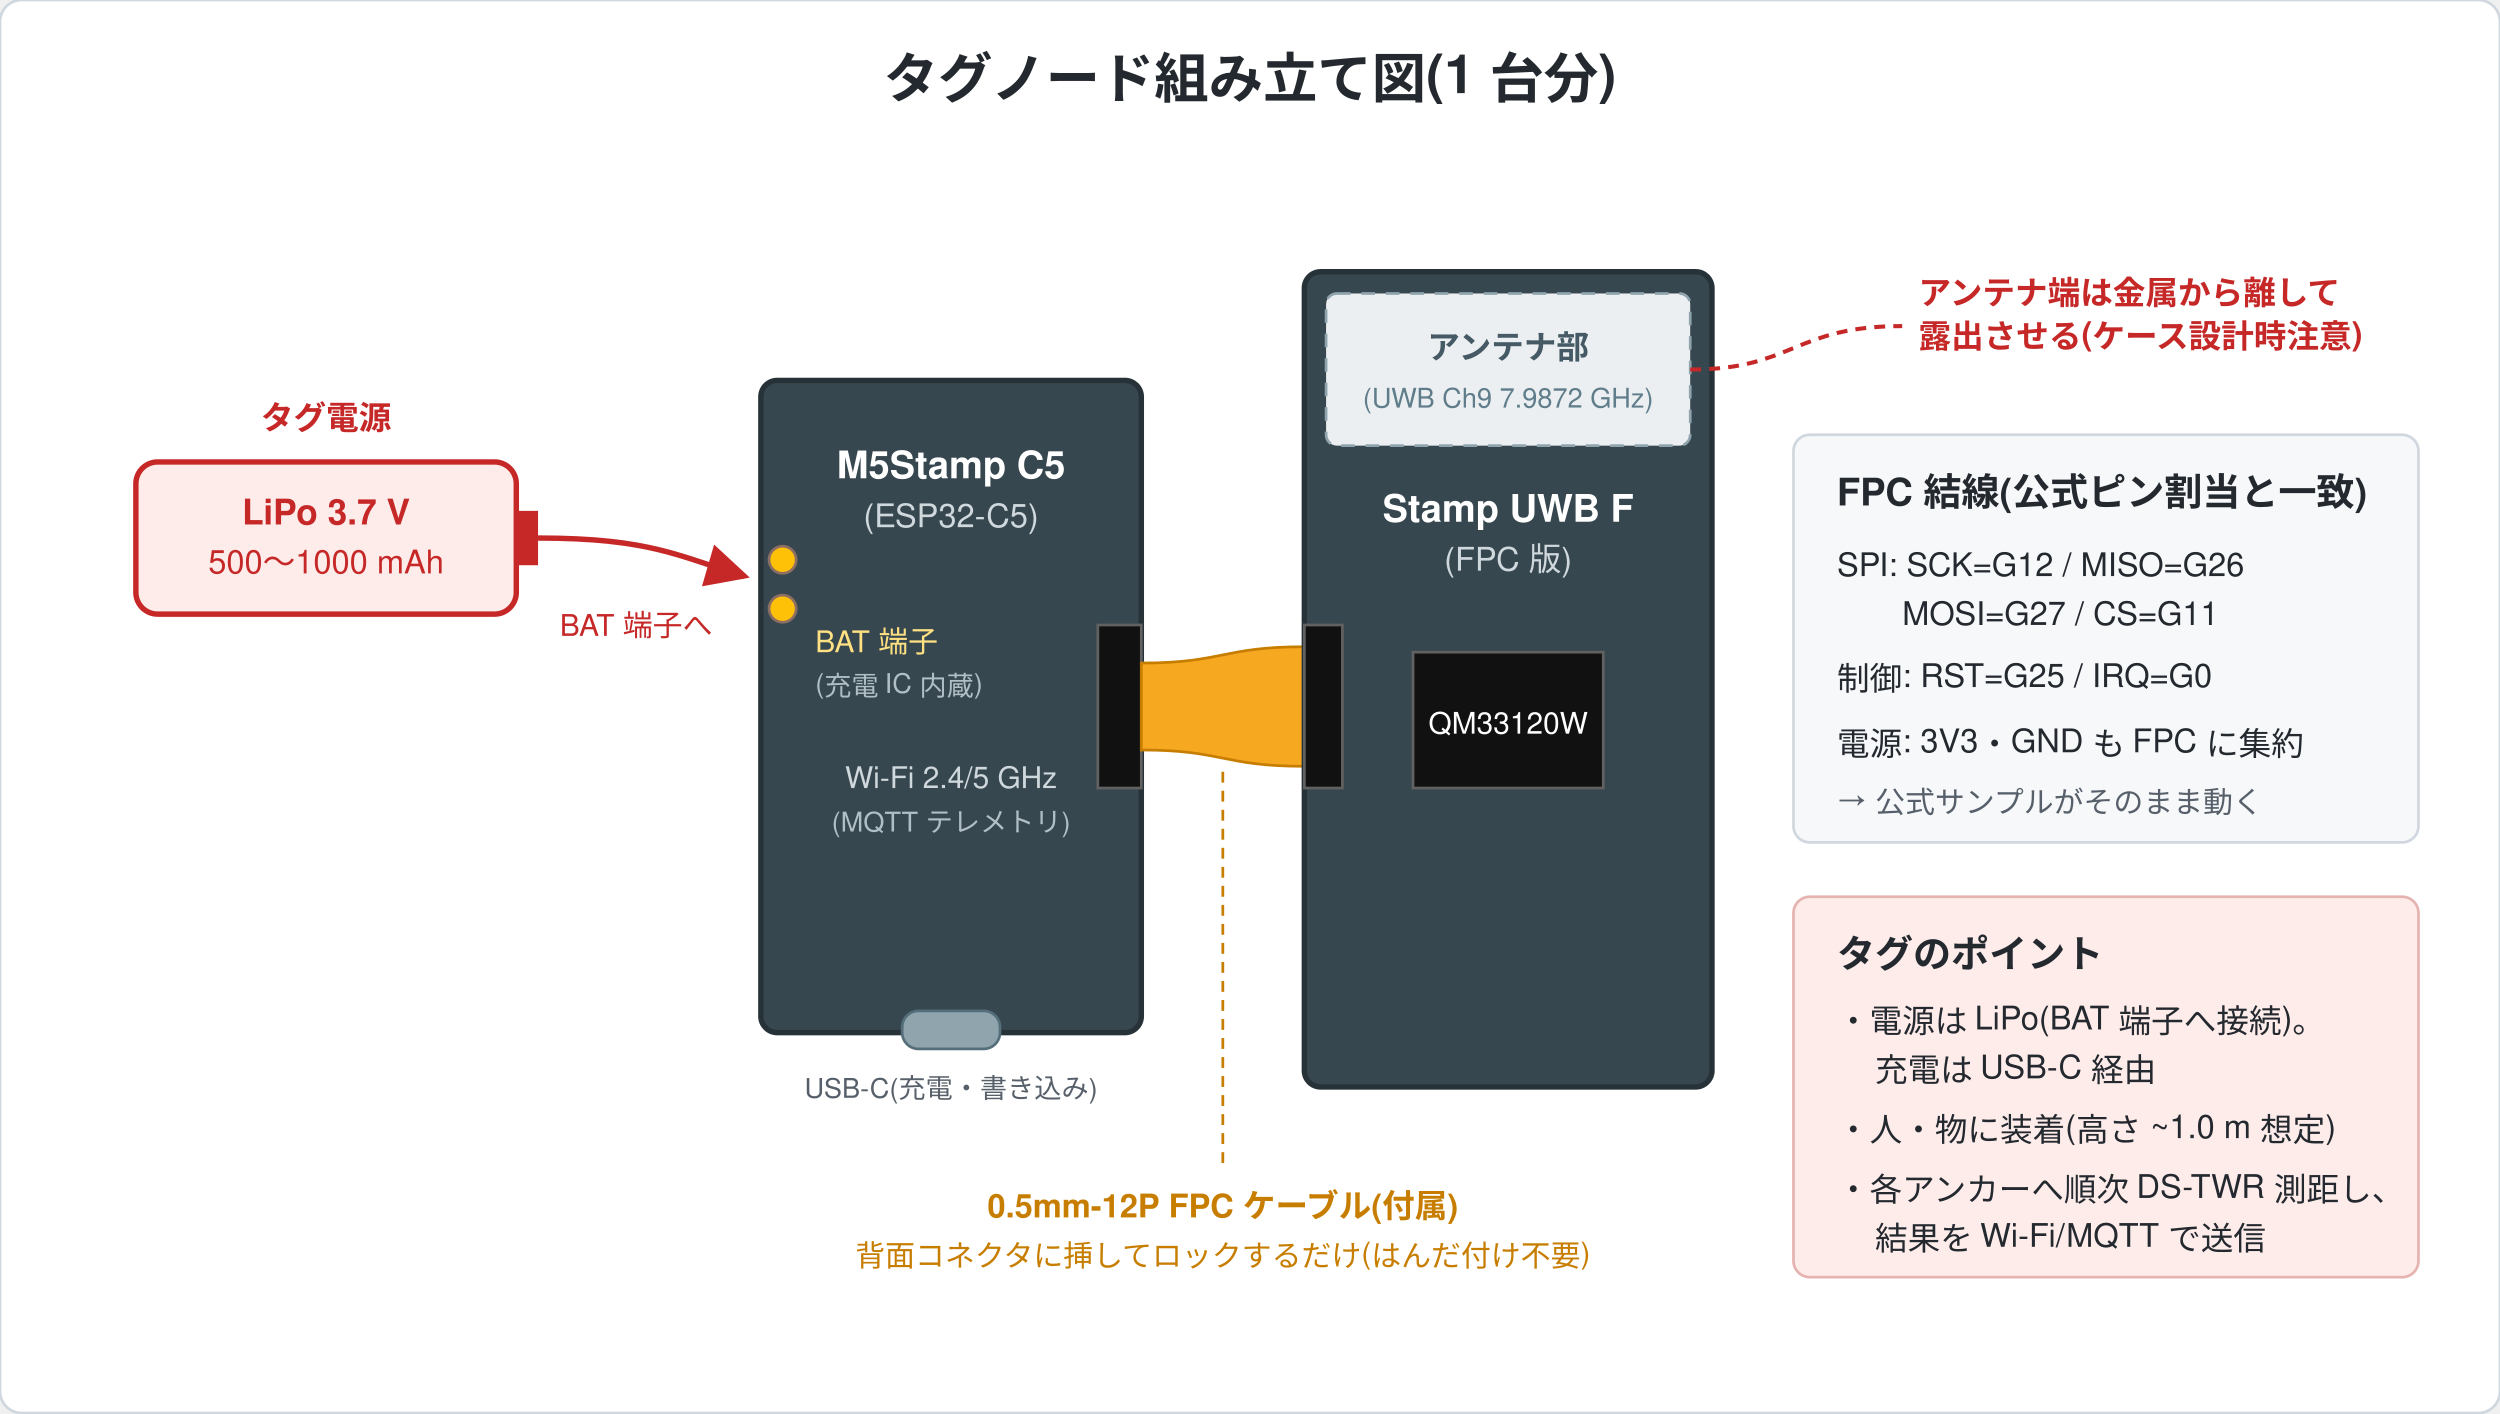
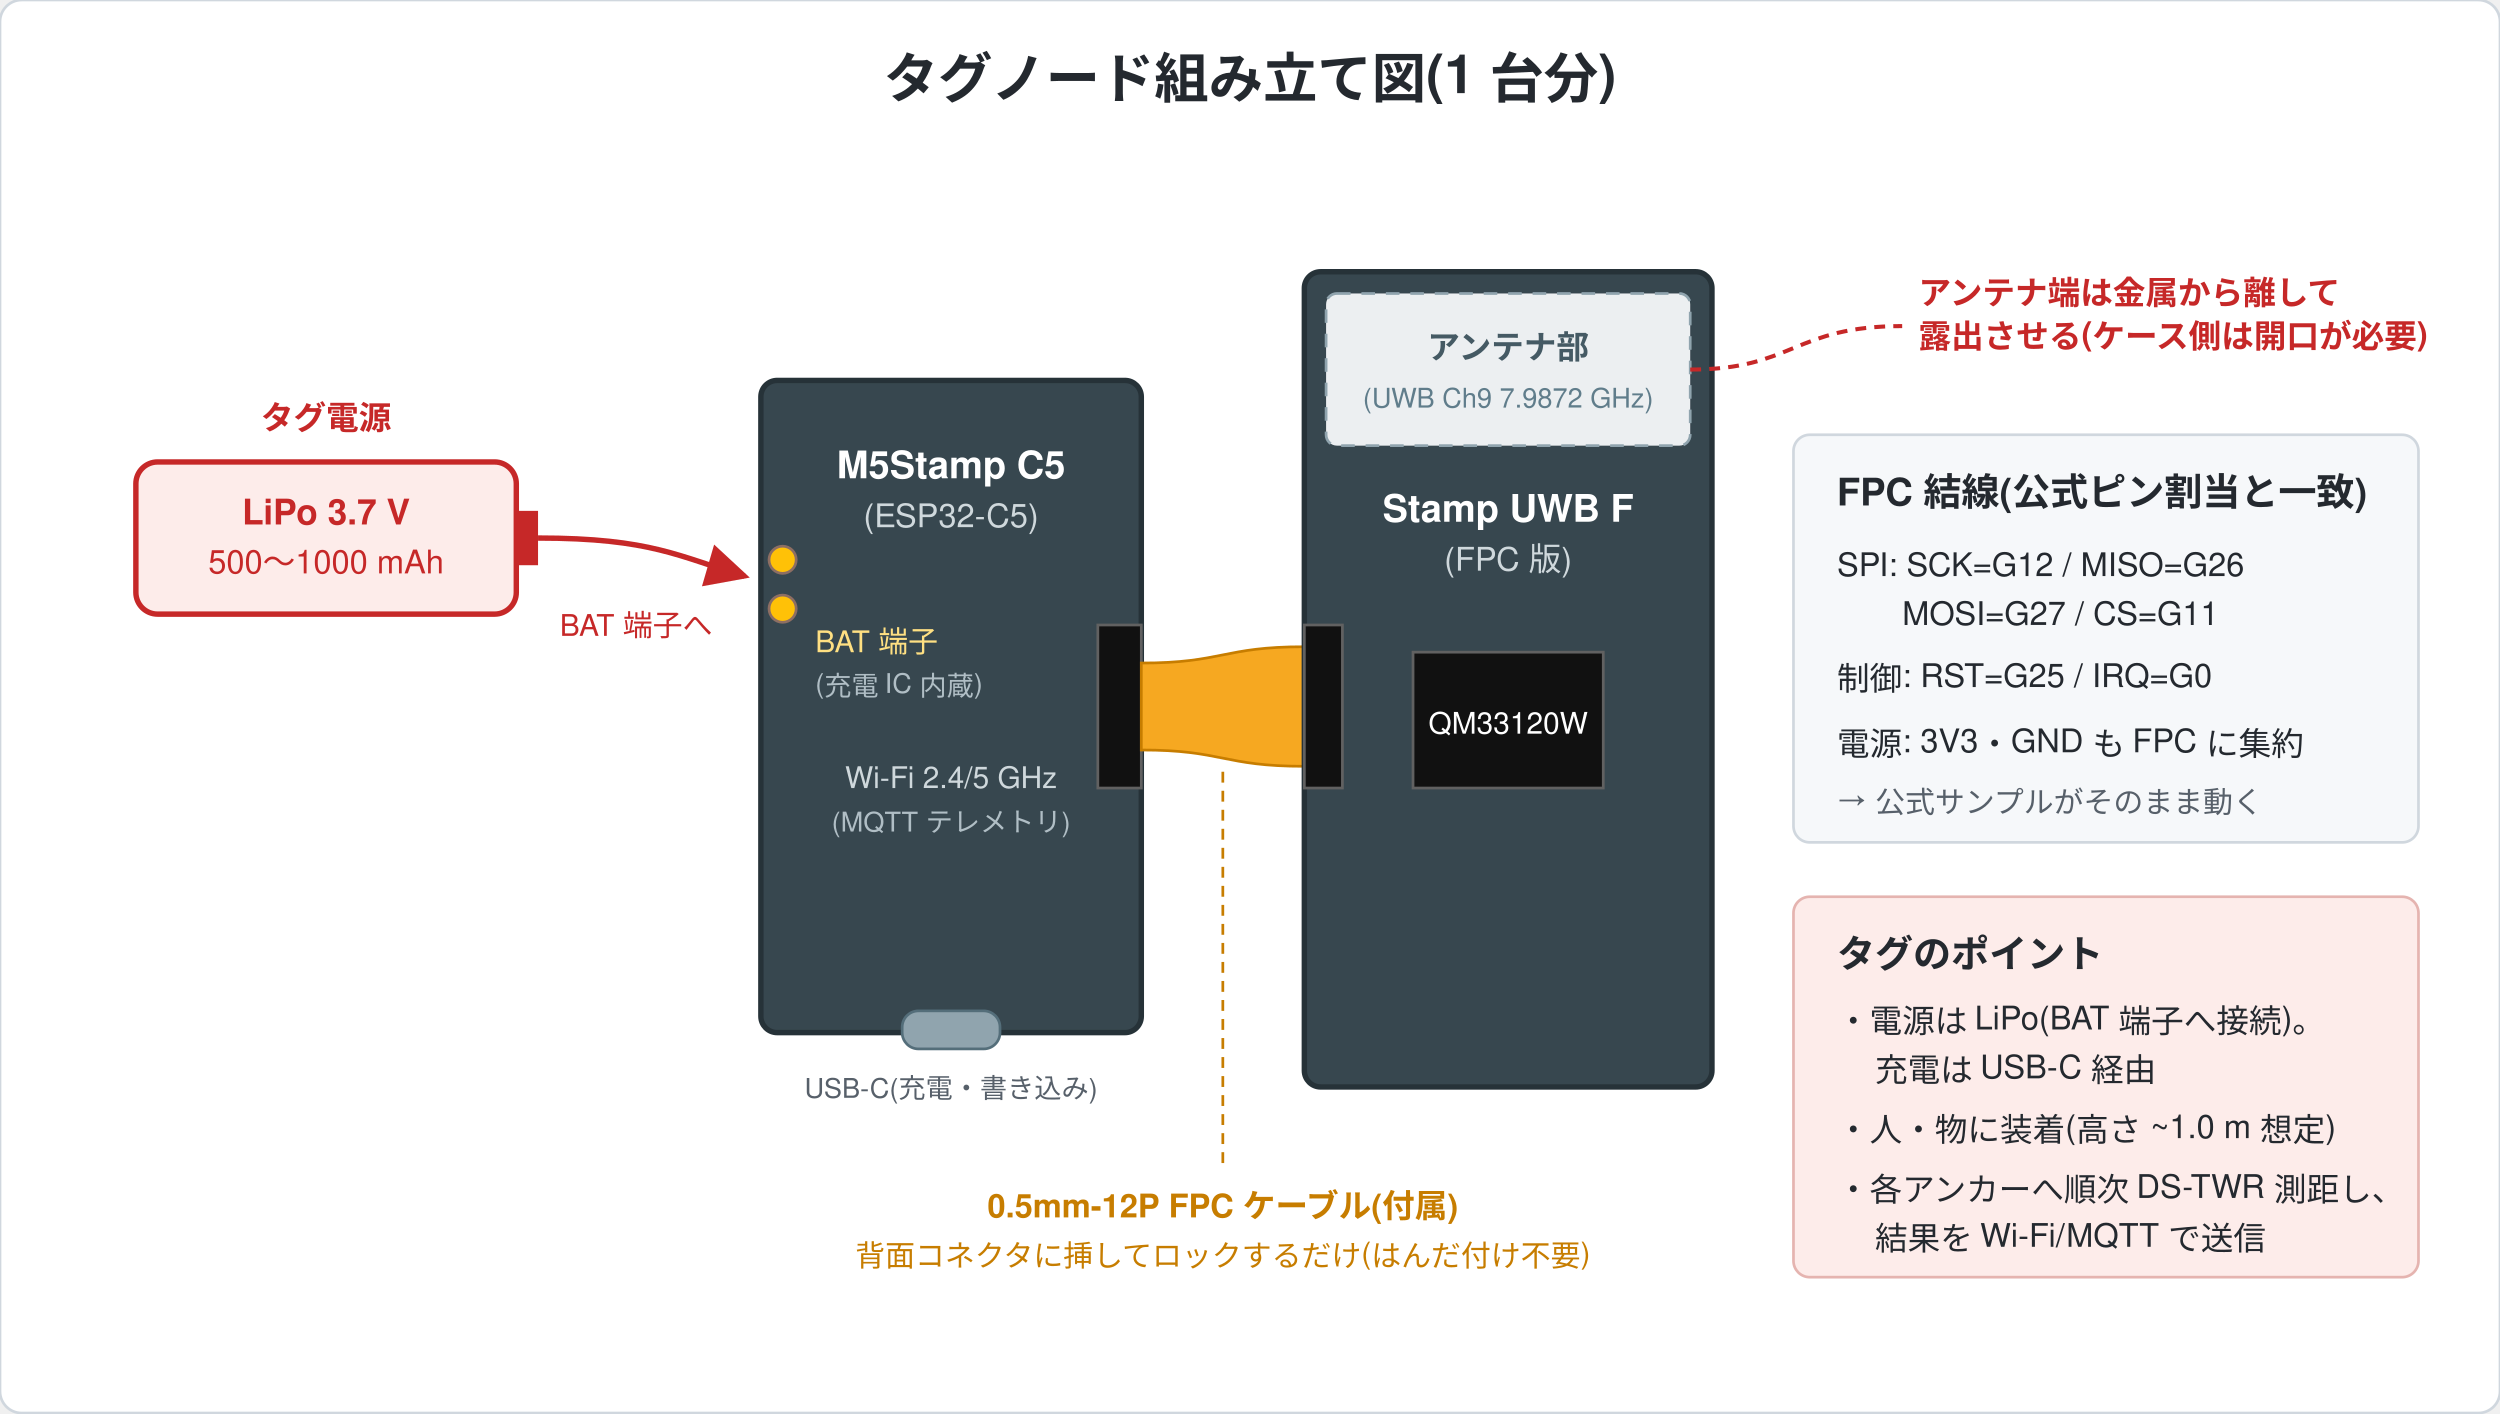
<svg xmlns="http://www.w3.org/2000/svg" viewBox="0 0 920 520" font-family="'Hiragino Sans', 'Noto Sans JP', Helvetica, Arial, sans-serif">
  <defs>
    <marker id="arrow-red" markerWidth="8" markerHeight="8" refX="7" refY="4" orient="auto">
      <path d="M0,0 L8,4 L0,8 z" fill="#c62828" />
    </marker>
  </defs>
  <rect x="0" y="0" width="920" height="520" rx="8" fill="#ffffff" stroke="#d0d7de" />
  <text x="460" y="36" text-anchor="middle" font-size="20" font-weight="bold" fill="#24292f">タグノード組み立て図(1 台分)</text>
  <rect x="50" y="170" width="140" height="56" rx="8" fill="#fdecea" stroke="#c62828" stroke-width="2" />
  <rect x="190" y="188" width="8" height="20" fill="#c62828" />
  <text x="120" y="193" text-anchor="middle" font-size="13" font-weight="bold" fill="#c62828">LiPo 3.7 V</text>
  <text x="120" y="211" text-anchor="middle" font-size="12" fill="#c62828">500〜1000 mAh</text>
  <text x="120" y="158" text-anchor="middle" font-size="12" font-weight="bold" fill="#c62828">タグ電源</text>
  <path d="M198,198 C240,198 250,205 274,212" fill="none" stroke="#c62828" stroke-width="2" marker-end="url(#arrow-red)" />
  <text x="206" y="234" font-size="11" fill="#c62828">BAT 端子へ</text>
  <rect x="280" y="140" width="140" height="240" rx="6" fill="#37474f" stroke="#263238" stroke-width="2" />
  <text x="350" y="176" text-anchor="middle" font-size="14" font-weight="bold" fill="#ffffff">M5Stamp C5</text>
  <text x="350" y="194" text-anchor="middle" font-size="12" fill="#cfd8dc">(ESP32-C5)</text>
  <circle cx="288" cy="206" r="5" fill="#ffc107" stroke="#8d6e63" />
  <circle cx="288" cy="224" r="5" fill="#ffc107" stroke="#8d6e63" />
  <text x="300" y="240" font-size="11" fill="#ffe082">BAT 端子</text>
  <text x="300" y="255" font-size="10" fill="#b0bec5">(充電 IC 内蔵)</text>
  <text x="350" y="290" text-anchor="middle" font-size="11" fill="#cfd8dc">Wi-Fi 2.4/5 GHz</text>
  <text x="350" y="306" text-anchor="middle" font-size="10" fill="#b0bec5">(MQTT テレメトリ)</text>
  <rect x="404" y="230" width="16" height="60" fill="#111111" stroke="#616161" />
  <rect x="332" y="372" width="36" height="14" rx="6" fill="#90a4ae" stroke="#546e7a" />
  <text x="350" y="404" text-anchor="middle" font-size="10" fill="#57606a">USB-C(充電・書き込み)</text>
  <path d="M420,244 C450,244 450,238 480,238 L480,282 C450,282 450,276 420,276 z" fill="#f6a821" stroke="#c77d00" />
  <line x1="450" y1="284" x2="450" y2="428" stroke="#c77d00" stroke-width="1" stroke-dasharray="4 3" />
  <text x="450" y="448" text-anchor="middle" font-size="12" font-weight="bold" fill="#c77d00">0.5mm-12P FPC ケーブル(付属)</text>
  <text x="450" y="466" text-anchor="middle" font-size="11" fill="#c77d00">背面コネクタに挿してロックするだけ(はんだ付け不要)</text>
  <rect x="480" y="100" width="150" height="300" rx="6" fill="#37474f" stroke="#263238" stroke-width="2" />
  <rect x="488" y="108" width="134" height="56" rx="4" fill="#eceff1" stroke="#90a4ae" stroke-dasharray="5 4" />
  <text x="555" y="132" text-anchor="middle" font-size="12" font-weight="bold" fill="#455a64">アンテナ部</text>
  <text x="555" y="150" text-anchor="middle" font-size="10" fill="#607d8b">(UWB Ch9 7.9872 GHz)</text>
  <text x="555" y="192" text-anchor="middle" font-size="14" font-weight="bold" fill="#ffffff">Stamp UWB F</text>
  <text x="555" y="210" text-anchor="middle" font-size="12" fill="#cfd8dc">(FPC 版)</text>
  <rect x="520" y="240" width="70" height="50" fill="#111111" stroke="#616161" />
  <text x="555" y="270" text-anchor="middle" font-size="11" fill="#ffffff">QM33120W</text>
  <rect x="480" y="230" width="14" height="60" fill="#111111" stroke="#616161" />
  <path d="M622,136 C660,136 660,120 700,120" fill="none" stroke="#c62828" stroke-width="1.5" stroke-dasharray="4 3" />
  <text x="706" y="112" font-size="12" font-weight="bold" fill="#c62828">アンテナ端は金属から離して</text>
-   <text x="706" y="128" font-size="12" font-weight="bold" fill="#c62828">露出させる(ケース設計時注意)</text>
+   <text x="706" y="128" font-size="12" font-weight="bold" fill="#c62828">露出させる(ケース側は開口が必要)</text>
  <rect x="660" y="160" width="230" height="150" rx="6" fill="#f6f8fa" stroke="#d0d7de" />
  <text x="676" y="186" font-size="14" font-weight="bold" fill="#24292f">FPC 結線(公式ピン割当と一致)</text>
  <text x="676" y="212" font-size="12" fill="#24292f">SPI: SCK=G12 / MISO=G26</text>
  <text x="700" y="230" font-size="12" fill="#24292f">MOSI=G27 / CS=G11</text>
  <text x="676" y="254" font-size="12" fill="#24292f">制御: RST=G25 / IRQ=G0</text>
  <text x="676" y="278" font-size="12" fill="#24292f">電源: 3V3・GND も FPC に集約</text>
  <text x="676" y="298" font-size="11" fill="#57606a">→ 公式サンプルがそのまま動く</text>
  <rect x="660" y="330" width="230" height="140" rx="6" fill="#fdecea" stroke="#e5b4b0" />
  <text x="676" y="356" font-size="14" font-weight="bold" fill="#24292f">タグのポイント</text>
  <text x="676" y="380" font-size="12" fill="#24292f">・電源は LiPo(BAT 端子へ接続)。</text>
  <text x="690" y="398" font-size="12" fill="#24292f">充電は USB-C 経由</text>
  <text x="676" y="420" font-size="12" fill="#24292f">・人・物に装着(高さ ~1.0 m 想定)</text>
  <text x="676" y="442" font-size="12" fill="#24292f">・各アンカーへ順次 DS-TWR 測距し、</text>
  <text x="690" y="460" font-size="12" fill="#24292f">結果を Wi-Fi/MQTT で送信</text>
</svg>
